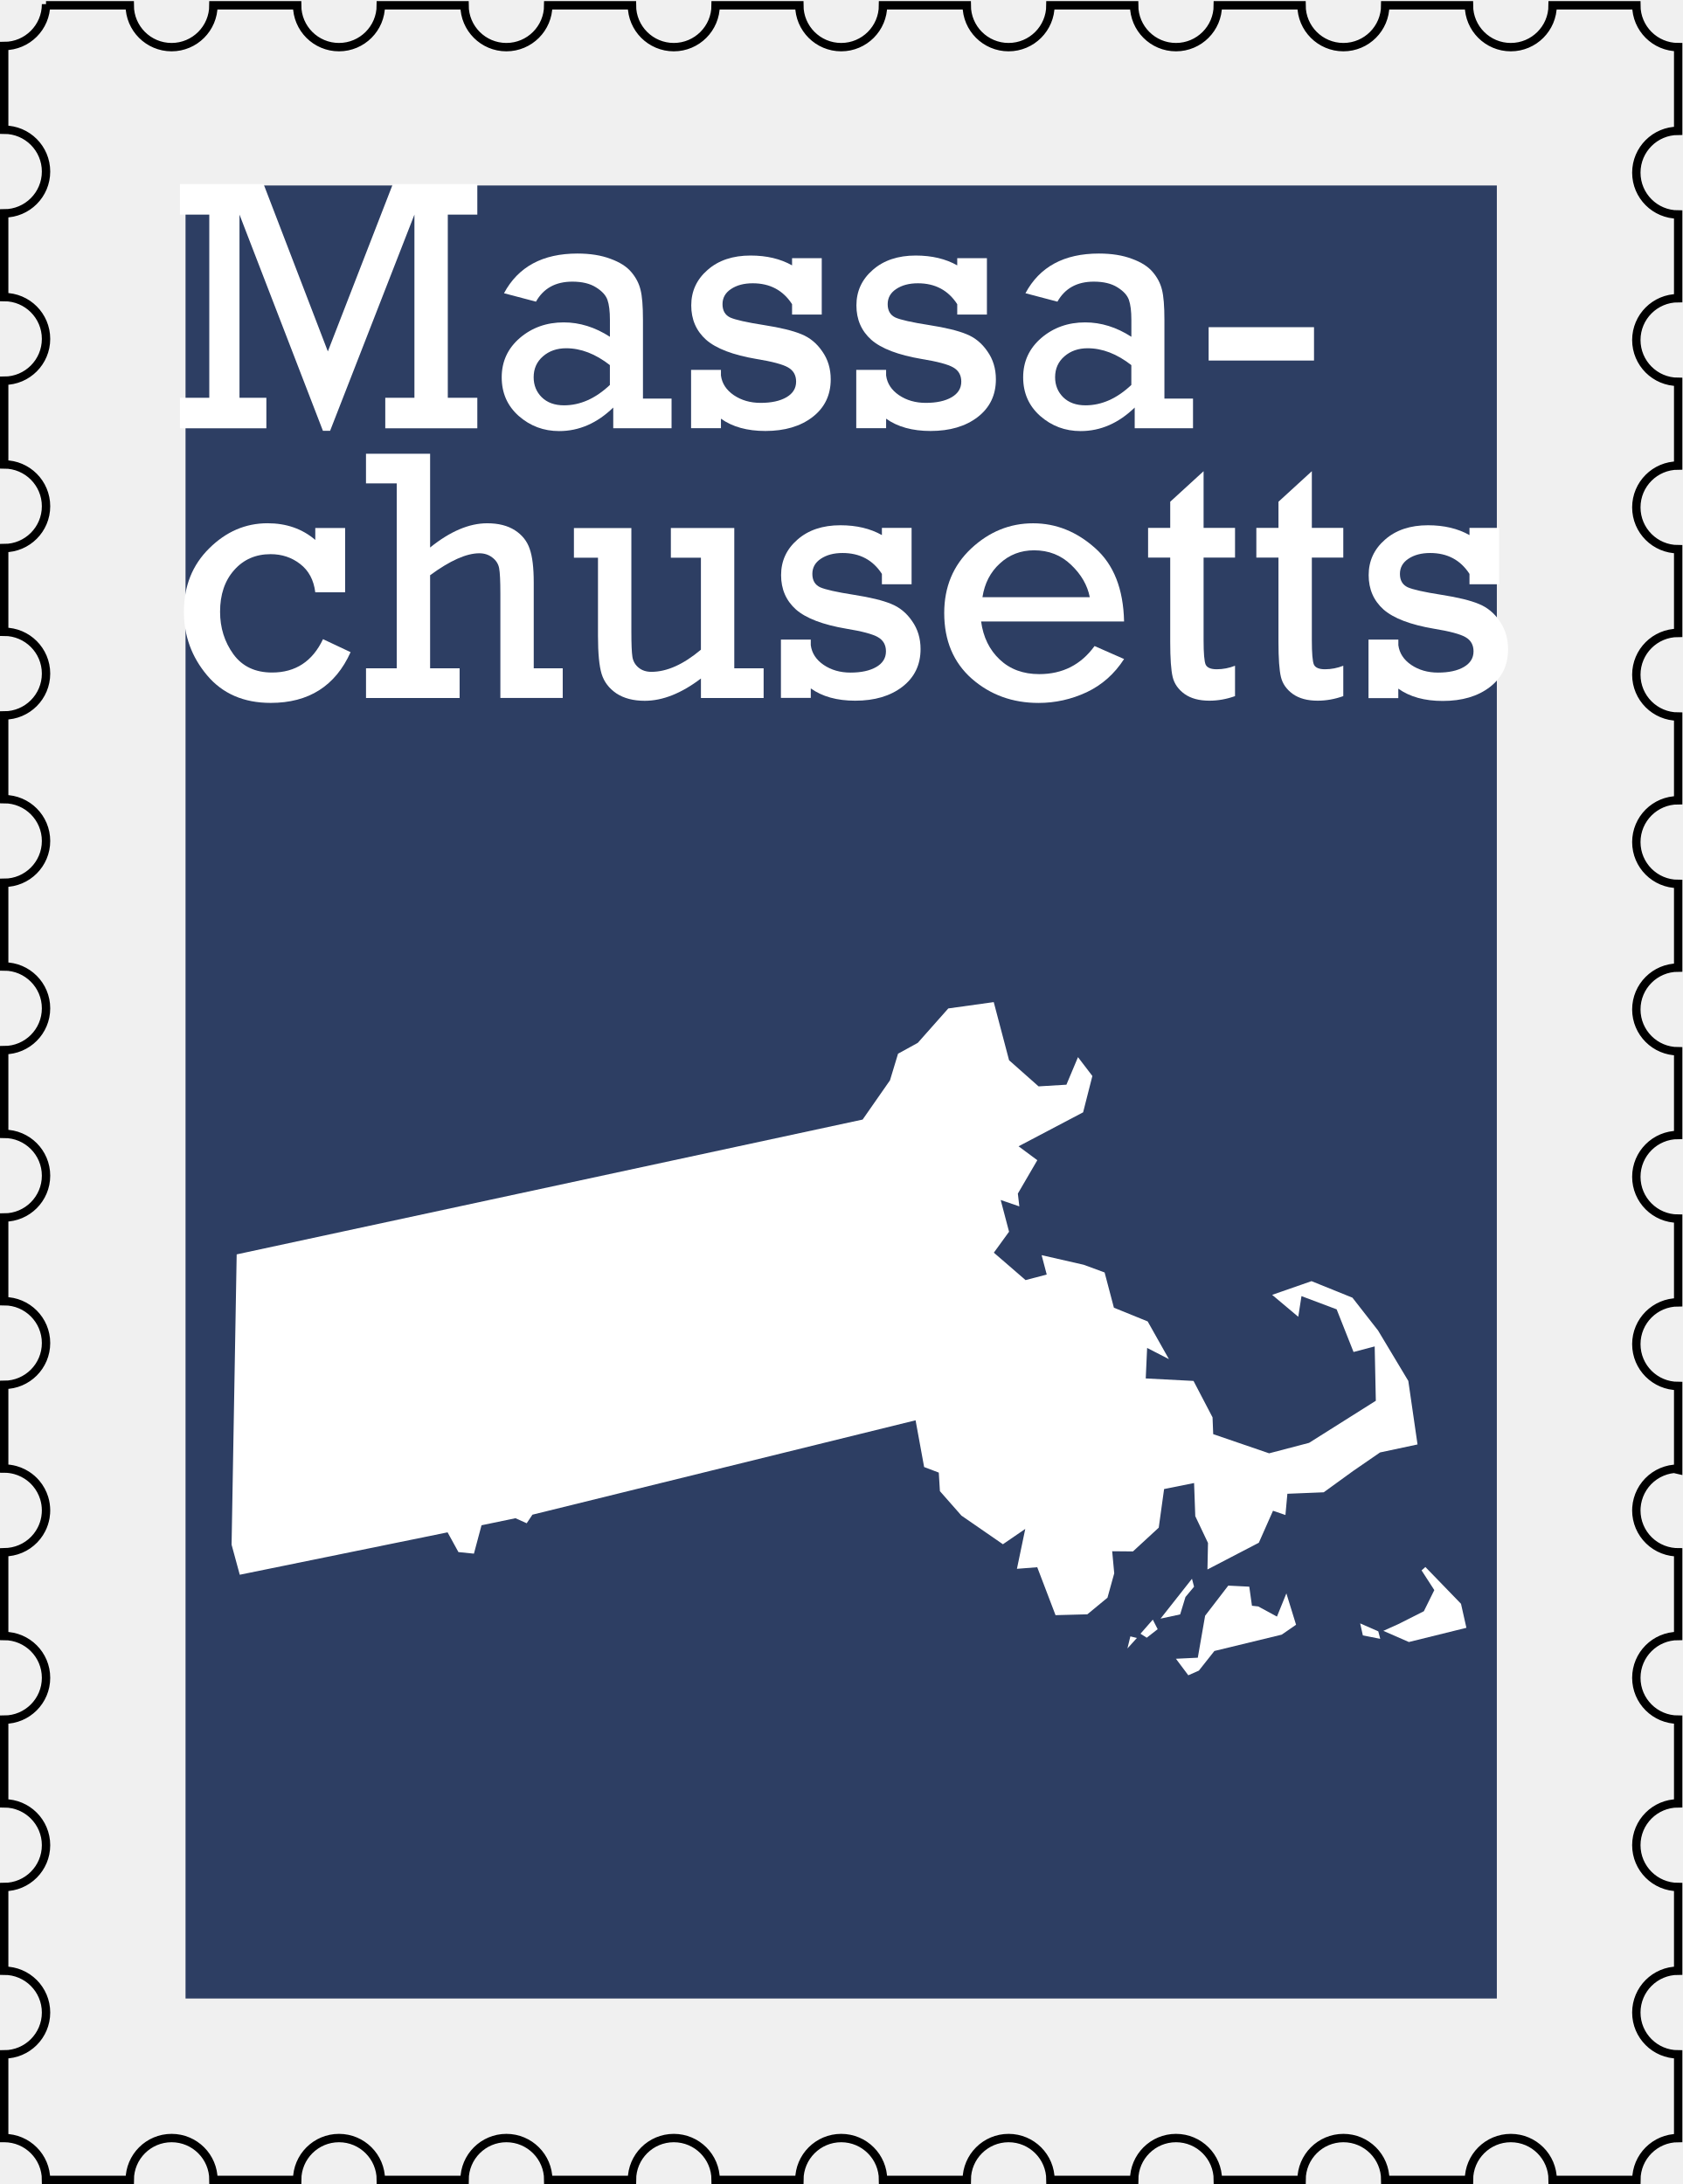
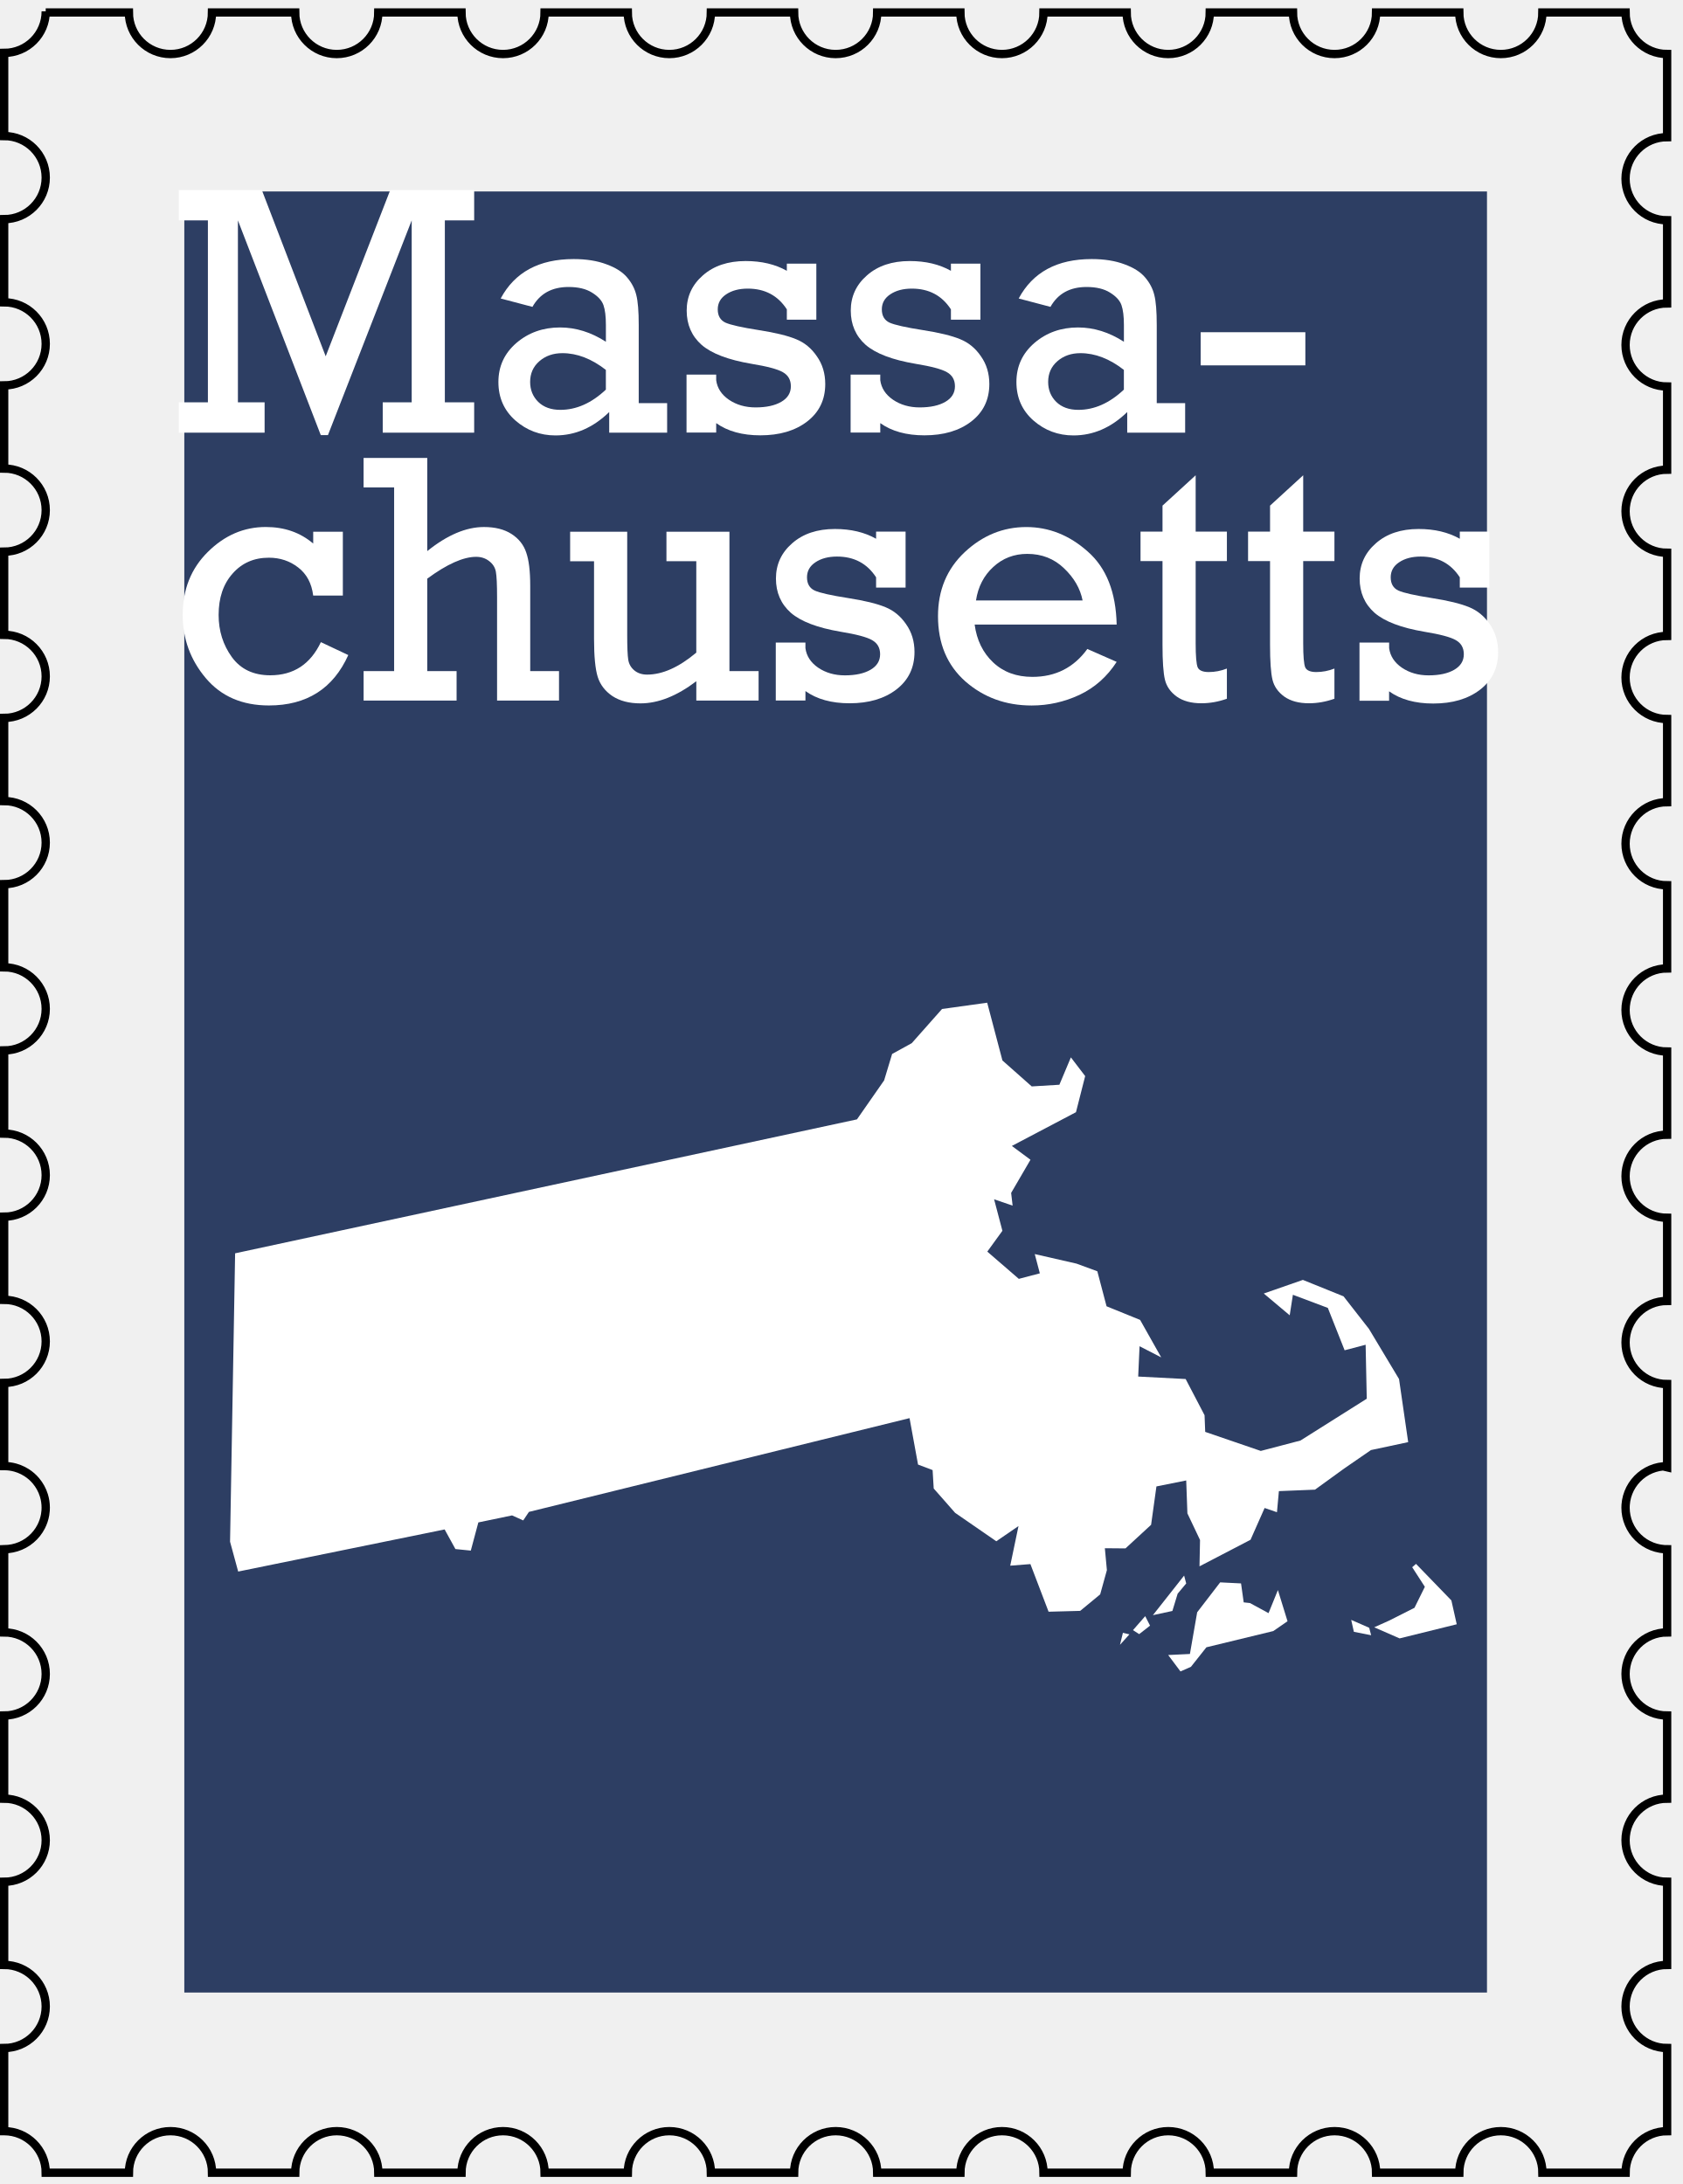
- <svg xmlns="http://www.w3.org/2000/svg" id="ma-stamp" height="783" width="603" version="1.1" viewBox="0 0 603 783">
+ <svg xmlns="http://www.w3.org/2000/svg" id="ma-stamp" height="783" width="603" version="1.1" viewBox="0 0 607 783">
  <g id="border" transform="translate(1.5 -270.9)">
    <path d="m15 272.4a15 15 0 0 1 -15 15v30a15 15 0 0 1 15 15 15 15 0 0 1 -15 15v30a15 15 0 0 1 15 15 15 15 0 0 1 -15 15v30a15 15 0 0 1 15 15 15 15 0 0 1 -15 15v30a15 15 0 0 1 15 15 15 15 0 0 1 -15 15v30a15 15 0 0 1 15 15 15 15 0 0 1 -15 15v30a15 15 0 0 1 15 15 15 15 0 0 1 -15 15v30a15 15 0 0 1 15 15 15 15 0 0 1 -15 15v30a15 15 0 0 1 15 15 15 15 0 0 1 -15 15v30a15 15 0 0 1 4.012 0.547 15 15 0 0 1 2.793 1.086 15 15 0 0 1 1.301 0.746 15 15 0 0 1 3.367 2.957 15 15 0 0 1 2.857 5.23 15 15 0 0 1 0.67 4.434 15 15 0 0 1 -0.037 1.061 15 15 0 0 1 -0.182 1.488 15 15 0 0 1 -1.414 4.256 15 15 0 0 1 -0.746 1.301 15 15 0 0 1 -0.871 1.219 15 15 0 0 1 -0.99 1.127 15 15 0 0 1 -2.291 1.93 15 15 0 0 1 -1.277 0.783 15 15 0 0 1 -5.693 1.762 15 15 0 0 1 -1.499 0.1v30a15 15 0 0 1 15 15 15 15 0 0 1 -15 15v30a15 15 0 0 1 15 15 15 15 0 0 1 -15 15v30a15 15 0 0 1 15 15 15 15 0 0 1 -15 15v30a15 15 0 0 1 0.006 0 15 15 0 0 1 15 15h30a15 15 0 0 1 15 -15 15 15 0 0 1 15 15h30a15 15 0 0 1 15 -15 15 15 0 0 1 15 15h30a15 15 0 0 1 15 -15 15 15 0 0 1 15 15h30a15 15 0 0 1 15 -15 15 15 0 0 1 15 15h30a15 15 0 0 1 15 -15 15 15 0 0 1 15 15h30a15 15 0 0 1 15 -15 15 15 0 0 1 15 15h30a15 15 0 0 1 15 -15 15 15 0 0 1 15 15h30a15 15 0 0 1 15 -15 15 15 0 0 1 15 15h30a15 15 0 0 1 15 -15 15 15 0 0 1 15 15h30a15 15 0 0 1 14.99 -15v-30a15 15 0 0 1 -15 -15 15 15 0 0 1 15 -15v-30a15 15 0 0 1 -15 -15 15 15 0 0 1 15 -15v-30a15 15 0 0 1 -15 -15 15 15 0 0 1 15 -15v-30a15 15 0 0 1 -1.061 -0.037 15 15 0 0 1 -1.488 -0.182 15 15 0 0 1 -5.557 -2.16 15 15 0 0 1 -1.219 -0.871 15 15 0 0 1 -1.127 -0.99 15 15 0 0 1 -1.93 -2.291 15 15 0 0 1 -0.783 -1.277 15 15 0 0 1 -0.652 -1.35 15 15 0 0 1 -0.885 -2.861 15 15 0 0 1 -0.225 -1.482 15 15 0 0 1 -0.074 -1.498 15 15 0 0 1 0.037 -1.061 15 15 0 0 1 0.51 -2.951 15 15 0 0 1 0.473 -1.424 15 15 0 0 1 1.359 -2.67 15 15 0 0 1 4.152 -4.275 15 15 0 0 1 2.627 -1.436 15 15 0 0 1 1.408 -0.514 15 15 0 0 1 1.453 -0.371 15 15 0 0 1 1.482 -0.225 15 15 0 0 1 1.5 0.3v-30a15 15 0 0 1 -15 -15 15 15 0 0 1 15 -15v-30a15 15 0 0 1 -15 -15 15 15 0 0 1 15 -15v-30a15 15 0 0 1 -15 -15 15 15 0 0 1 15 -15v-30a15 15 0 0 1 -15 -15 15 15 0 0 1 15 -15v-30a15 15 0 0 1 -15 -15 15 15 0 0 1 15 -15v-30a15 15 0 0 1 -15 -15 15 15 0 0 1 15 -15v-30a15 15 0 0 1 -15 -15 15 15 0 0 1 15 -15v-30a15 15 0 0 1 -15 -15 15 15 0 0 1 15 -15v-30a15 15 0 0 1 -15 -15h-30a15 15 0 0 1 -15 15 15 15 0 0 1 -15 -15h-30a15 15 0 0 1 -15 15 15 15 0 0 1 -15 -15h-30a15 15 0 0 1 -15 15 15 15 0 0 1 -15 -15h-30a15 15 0 0 1 -15 15 15 15 0 0 1 -15 -15h-30a15 15 0 0 1 -15 15 15 15 0 0 1 -15 -15h-30a15 15 0 0 1 -15 15 15 15 0 0 1 -15 -15h-30a15 15 0 0 1 -15 15 15 15 0 0 1 -15 -15h-30a15 15 0 0 1 -15 15 15 15 0 0 1 -15 -15h-30a15 15 0 0 1 -15 15 15 15 0 0 1 -15 -15h-30z" stroke="#000" stroke-miterlimit="4.8" stroke-width="3" fill="none" />
  </g>
  <g id="background" transform="translate(1.5,-218.5)">
    <rect height="650" width="470" y="285" x="65" fill="#2d3e63" />
  </g>
  <g id="content" transform="translate(1.5,-218.5)" fill="#fff">
    <g fill-rule="evenodd" transform="matrix(.6316 -.1665 .1665 .6316 -80.61 423)">
      <path d="m147 427 351 16 20-17 8-13 12-3 21-14 25 3v33l12 18 15 3 10-13 5 12-10 18-39 9 8 10-15 15-1 7-9-6v18l-11 9 13 19h12v-11l21 11 10 7v20l16 12 6 23-10-9-5 16 25 8 5 22-2 9 27 18 22.66 0.028 41.3-13 7-29h-12l-3-25-16.81-11.94-4.596 10.52-10.78-15.29 22.8-1.768 19.4 14.5 9 21 9 31-4 35-21-1-16.9 6.08-18.56 7.191-19.5-4.3-4 11-6-4-12 15-31 7 4-14-3-16 4-17.75-16.75-1-8.25 19.75-17 9-11-3-2 12-7 12-13 6-17-4-3-28-11-2 10-20-14 5-18-21-8-16 2-10-7-5 2-26-216.5-3.5-4.25 3.75-5.25-4.25-19-1-8 14-8-3-3-12-116.2-6.563-0.133-17.1z" />
      <path d="m626.8 741.5-16.5 12.75-9.75 21.25-11.75-2.5 4.25 10.5 6.25-1 11-8.25 38 0.75 9-3.25-0.75-18-8.25 11-8.5-8-3.25-1.25 1.25-10.5z" />
      <path d="m608.5 732.8-22.25 16.75 11 0.5 5.25-8.5 6-4.25z" />
      <path d="m582 749-8.5 5.75 2.75 3 7-3z" />
      <path d="m571 756.5-3.25-1.75-3.25 6z" />
      <path d="m734 759.2 13.75 24.5-0.5 13.5-32.5-0.5-12-9.5 9-1.5 15.25-3.25 8.5-9.75-4-12.25z" />
      <path d="m691.5 780-0.25 6.75 8.75 4.25v-4.25z" />
    </g>
    <g>
      <path style="" d="m73.51 361.1v-65.66h-10.51v-10.95h29.97l23.04 60 23.29-60h30.28v10.95h-10.58v65.66h10.58v10.95h-32.99v-10.95h10.45v-65.66l-30.22 77.5h-2.581l-29.9-77.5v65.66h9.632v10.95h-30.97v-10.95h10.51z" />
      <path style="" d="m239.2 361.4v10.64h-20.9v-7.429q-8.688 8.436-19.39 8.436-8.31 0-14.48-5.414-6.107-5.414-6.107-13.85 0-8.499 6.484-14.1 6.547-5.603 15.74-5.603 8.562 0 16.56 5.162v-6.044q0-4.659-0.881-7.177t-4.155-4.533q-3.211-2.015-8.436-2.015-9.003 0-13.03 7.177l-11.46-3.022q7.618-14.23 26.32-14.23 6.862 0 11.84 1.889 5.036 1.826 7.492 4.785 2.455 2.896 3.274 6.295 0.881 3.4 0.881 10.83v28.2h10.26zm-22.1-12q-7.743-6.044-15.68-6.044-4.973 0-8.31 2.896t-3.337 7.492q0 4.281 2.896 7.177 2.959 2.896 7.995 2.896 8.688 0 16.43-7.303v-7.114z" />
      <path style="" d="m246.2 372v-20.9h10.7v2.015q0.567 4.281 4.596 7.051 4.092 2.77 9.632 2.77 5.792 0 9.254-2.015t3.462-5.603q0-3.462-2.896-5.099-2.833-1.637-11.33-3.022-12.59-2.14-18.01-6.862-5.351-4.785-5.351-12.34 0-7.618 5.855-12.72 5.855-5.162 15.42-5.162 8.625 0 14.86 3.525v-2.581h10.64v20.21h-10.64v-3.714q-4.848-7.492-14.1-7.492-4.722 0-7.806 2.078-3.022 2.015-3.022 5.414 0 3.462 2.77 4.785 2.833 1.259 12.09 2.707 8.877 1.385 13.41 3.274 4.533 1.826 7.492 6.17 3.022 4.281 3.022 10.01 0 8.499-6.547 13.54-6.484 4.973-16.87 4.973-9.758 0-15.93-4.407v3.4h-10.7z" />
      <path style="" d="m305.4 372v-20.9h10.7v2.015q0.567 4.281 4.596 7.051 4.092 2.77 9.632 2.77 5.792 0 9.254-2.015t3.462-5.603q0-3.462-2.896-5.099-2.833-1.637-11.33-3.022-12.59-2.14-18.01-6.862-5.351-4.785-5.351-12.34 0-7.618 5.855-12.72 5.855-5.162 15.42-5.162 8.625 0 14.86 3.525v-2.581h10.64v20.21h-10.64v-3.714q-4.848-7.492-14.1-7.492-4.722 0-7.806 2.078-3.022 2.015-3.022 5.414 0 3.462 2.77 4.785 2.833 1.259 12.09 2.707 8.877 1.385 13.41 3.274 4.533 1.826 7.492 6.17 3.022 4.281 3.022 10.01 0 8.499-6.547 13.54-6.484 4.973-16.87 4.973-9.758 0-15.93-4.407v3.4h-10.7z" />
      <path style="" d="m426.1 361.4v10.64h-20.9v-7.429q-8.688 8.436-19.39 8.436-8.31 0-14.48-5.414-6.107-5.414-6.107-13.85 0-8.499 6.484-14.1 6.547-5.603 15.74-5.603 8.562 0 16.56 5.162v-6.044q0-4.659-0.881-7.177t-4.155-4.533q-3.211-2.015-8.436-2.015-9.003 0-13.03 7.177l-11.46-3.022q7.618-14.23 26.32-14.23 6.862 0 11.84 1.889 5.036 1.826 7.492 4.785 2.455 2.896 3.274 6.295 0.881 3.4 0.881 10.83v28.2h10.26zm-22.1-12q-7.743-6.044-15.68-6.044-4.973 0-8.31 2.896t-3.337 7.492q0 4.281 2.896 7.177 2.959 2.896 7.995 2.896 8.688 0 16.43-7.303v-7.114z" />
      <path style="" d="m431.7 335.8h37.77v11.96h-37.77v-11.96z" />
      <path style="" d="m122.2 407.8v23.04h-10.7q-0.818-6.61-5.414-10.14-4.533-3.525-10.58-3.525-8.058 0-13.09 5.729-5.036 5.666-5.036 14.92 0 8.625 4.785 15.24 4.785 6.547 13.85 6.547 12.59 0 18.26-11.96l9.884 4.659q-8.184 18.19-28.64 18.19-14.48 0-22.79-9.884t-8.31-22.79q0-13.79 9.065-22.73 9.065-9.003 20.9-9.003 10.14 0 17.12 5.981v-4.281h10.7z" />
      <path style="" d="m140.7 458.1v-66.29h-11.02v-10.64h22.98v33.62q10.77-8.688 20.46-8.688 6.044 0 9.947 2.518t5.288 6.673q1.448 4.092 1.448 12.02v30.78h10.39v10.64h-22.35v-37.27q0-6.925-0.441-9.254t-2.455-3.84q-1.952-1.511-4.659-1.511-6.925 0-17.63 7.869v33.37h10.58v10.64h-33.55v-10.64h11.02z" />
      <path style="" d="m272.2 458.1v10.64h-22.47v-6.988q-10.51 7.995-20.15 7.995-6.107 0-10.14-2.644-3.966-2.707-5.288-6.925-1.322-4.281-1.322-13.72v-28.01h-8.625v-10.64h20.59v37.14q0 6.736 0.378 9.065t2.203 3.84q1.826 1.511 4.596 1.511 8.31 0 17.75-7.932v-32.99h-10.77v-10.64h22.73v50.3h10.51z" />
      <path style="" d="m278.4 468.7v-20.9h10.7v2.015q0.567 4.281 4.596 7.051 4.092 2.77 9.632 2.77 5.792 0 9.254-2.015 3.463-2.015 3.463-5.603 0-3.462-2.896-5.099-2.833-1.637-11.33-3.022-12.59-2.14-18.01-6.862-5.351-4.785-5.351-12.34 0-7.618 5.855-12.72 5.855-5.162 15.42-5.162 8.625 0 14.86 3.525v-2.581h10.64v20.21h-10.64v-3.714q-4.848-7.492-14.1-7.492-4.722 0-7.806 2.078-3.022 2.015-3.022 5.414 0 3.462 2.77 4.785 2.833 1.259 12.09 2.707 8.877 1.385 13.41 3.274 4.533 1.826 7.492 6.17 3.022 4.281 3.022 10.01 0 8.499-6.547 13.54-6.484 4.973-16.87 4.973-9.758 0-15.93-4.407v3.4h-10.7z" />
      <path style="" d="m401.4 441.3h-51.25q1.133 8.436 6.673 13.66 5.54 5.225 14.16 5.225 12.53 0 19.83-10.07l10.58 4.659q-5.162 7.995-13.41 11.9-8.247 3.84-17.25 3.84-13.98 0-23.92-8.688-9.884-8.751-9.884-23.55 0-14.04 9.632-23.1 9.695-9.065 22.22-9.065 12.28 0 22.22 8.877 10.01 8.814 10.39 26.32zm-12.3-8.7q-1.259-6.421-6.673-11.58-5.414-5.225-13.28-5.225-7.177 0-12.28 4.722-5.099 4.659-6.233 12.09h38.47z" />
      <path style="" d="m410 418.4v-10.64h7.932v-9.38l11.96-10.95v20.33h11.27v10.64h-11.27v29.59q0 7.114 0.755 8.814 0.818 1.637 3.966 1.637 3.337 0 6.547-1.259v10.89q-4.596 1.637-9.191 1.637-5.477 0-8.877-2.392-3.4-2.455-4.281-6.107-0.881-3.651-0.881-12.59v-30.22h-7.932z" />
      <path style="" d="m448.8 418.4v-10.64h7.932v-9.38l11.96-10.95v20.33h11.27v10.64h-11.27v29.59q0 7.114 0.755 8.814 0.818 1.637 3.966 1.637 3.337 0 6.547-1.259v10.89q-4.596 1.637-9.191 1.637-5.477 0-8.877-2.392-3.4-2.455-4.281-6.107-0.881-3.651-0.881-12.59v-30.22h-7.932z" />
      <path style="" d="m489 468.7v-20.9h10.7v2.015q0.567 4.281 4.596 7.051 4.092 2.77 9.632 2.77 5.792 0 9.254-2.015 3.463-2.015 3.463-5.603 0-3.462-2.896-5.099-2.833-1.637-11.33-3.022-12.59-2.14-18.01-6.862-5.351-4.785-5.351-12.34 0-7.618 5.855-12.72 5.855-5.162 15.42-5.162 8.625 0 14.86 3.525v-2.581h10.64v20.21h-10.64v-3.714q-4.848-7.492-14.1-7.492-4.722 0-7.806 2.078-3.022 2.015-3.022 5.414 0 3.462 2.77 4.785 2.833 1.259 12.09 2.707 8.877 1.385 13.41 3.274 4.533 1.826 7.492 6.17 3 4.4 3 10.1 0 8.499-6.547 13.54-6.484 4.973-16.87 4.973-9.758 0-15.93-4.407v3.4h-10.7z" />
    </g>
  </g>
</svg>
